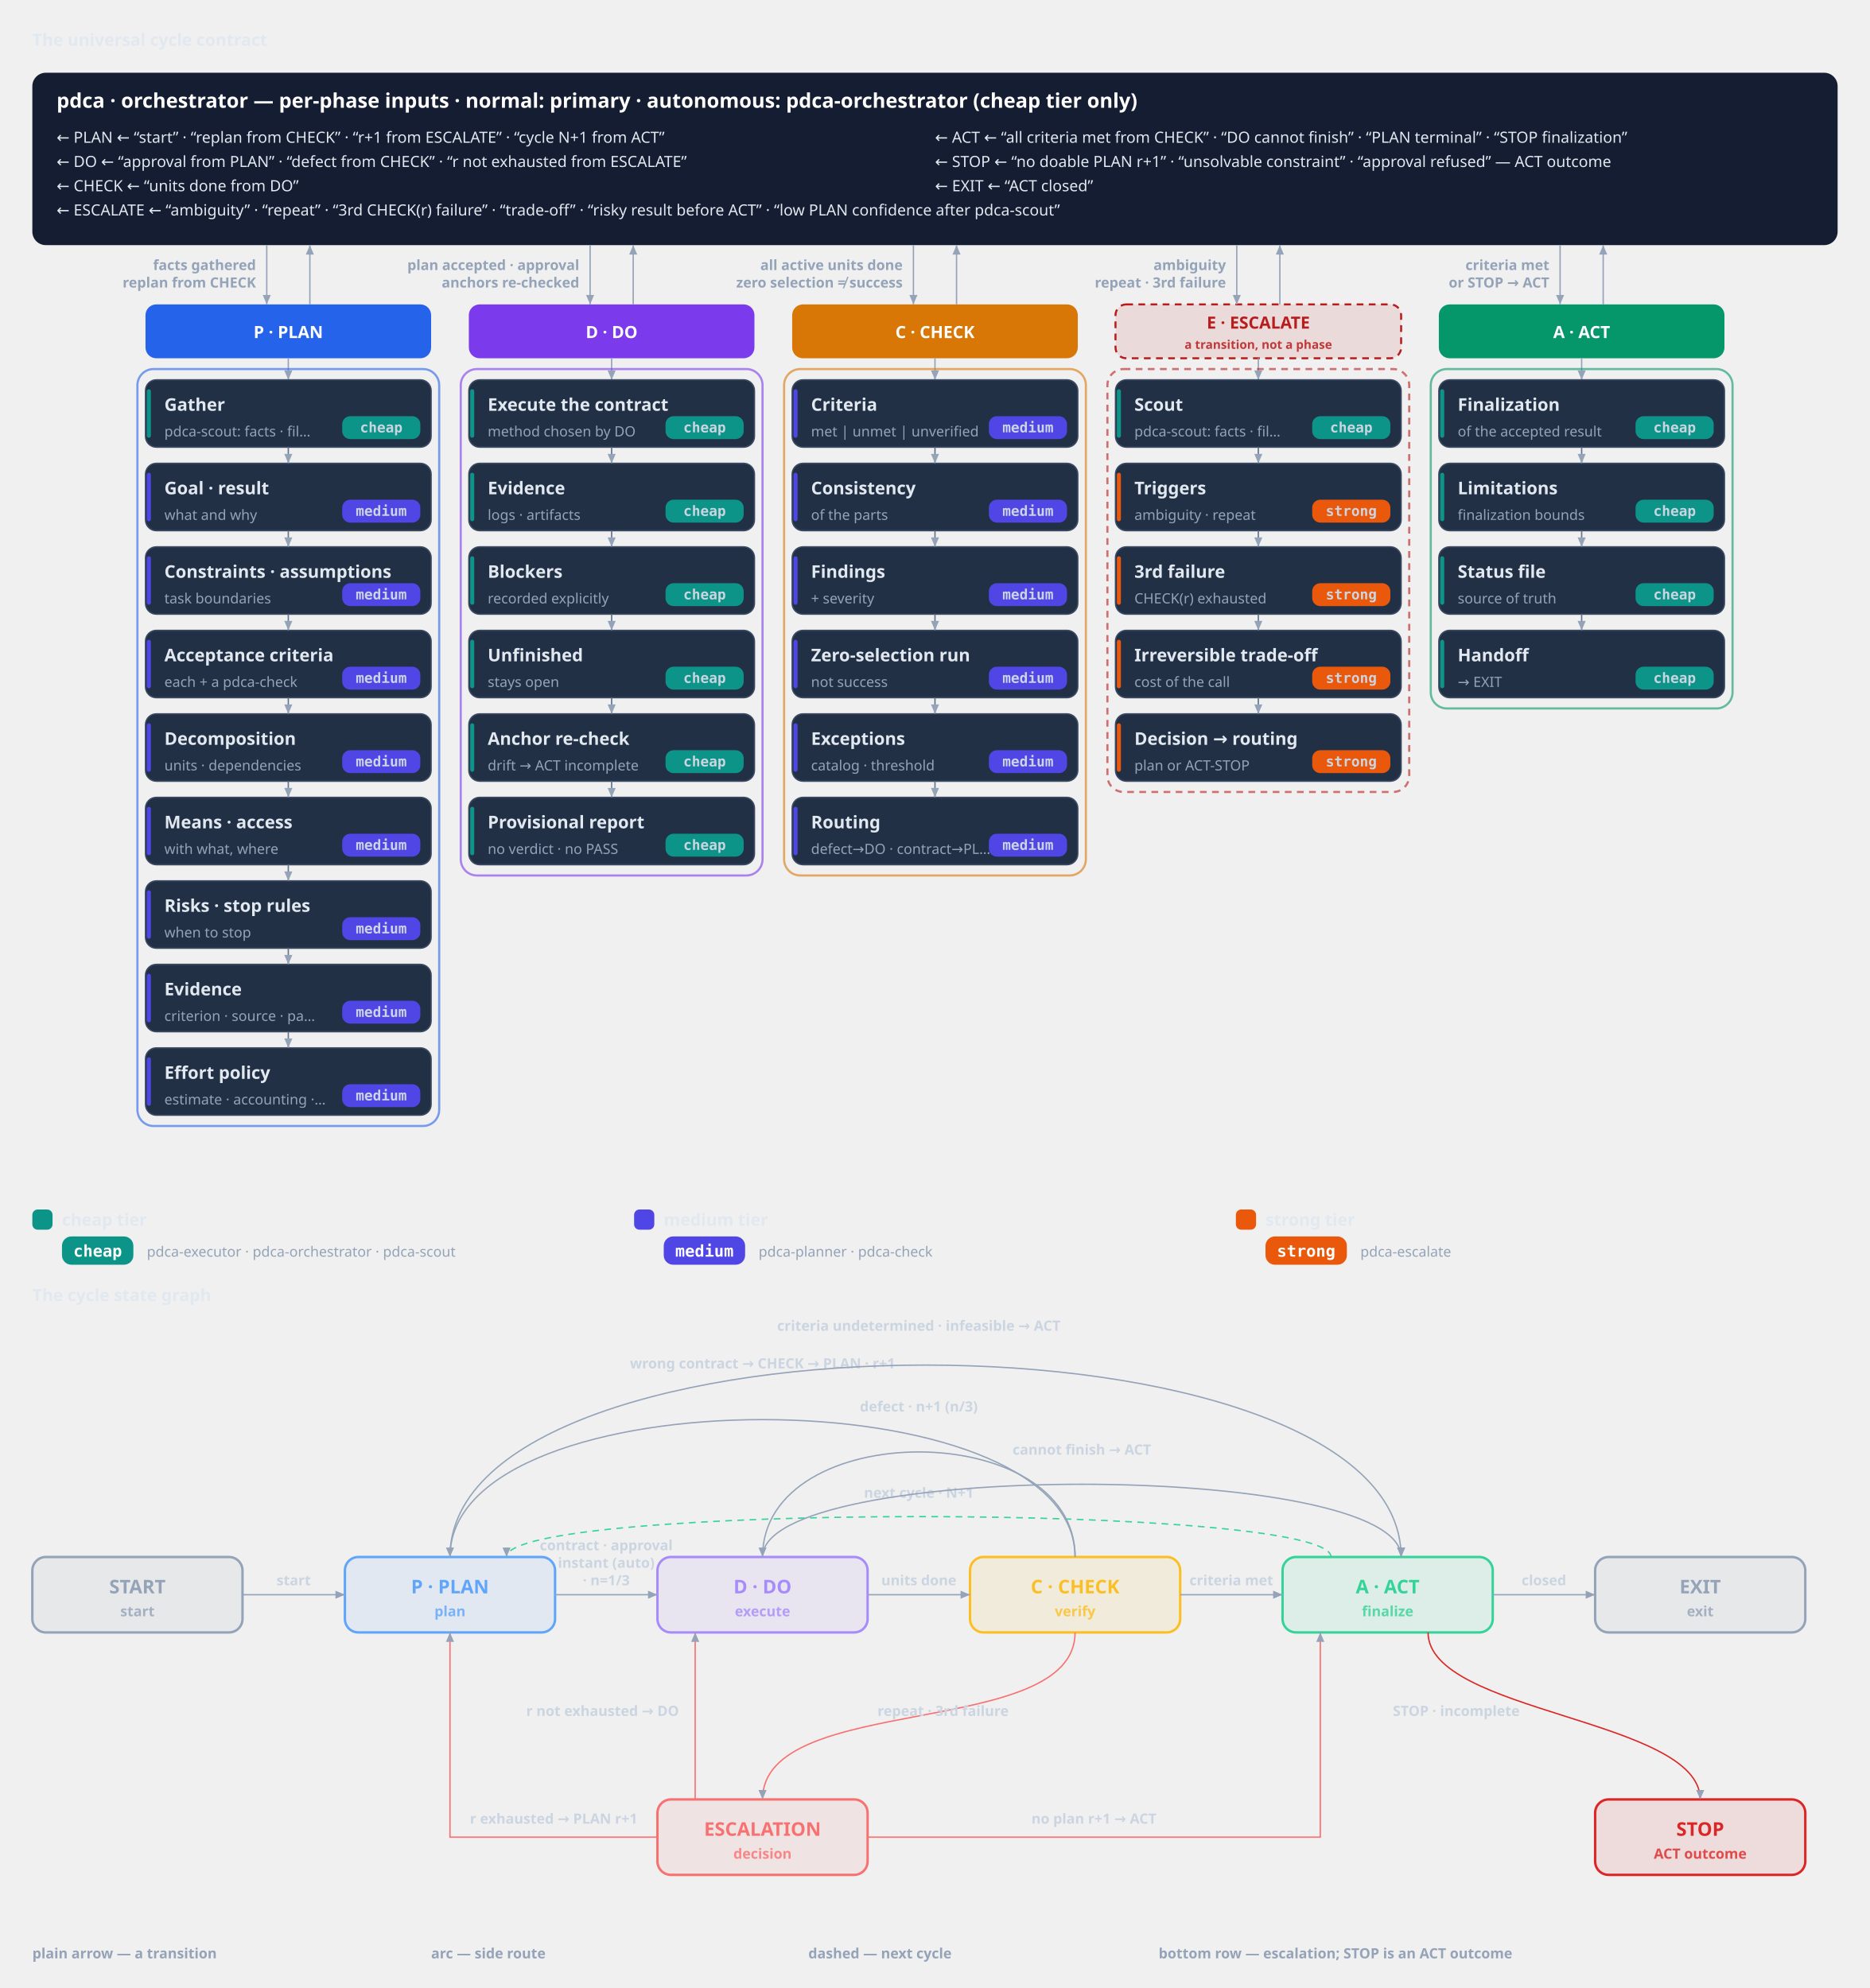
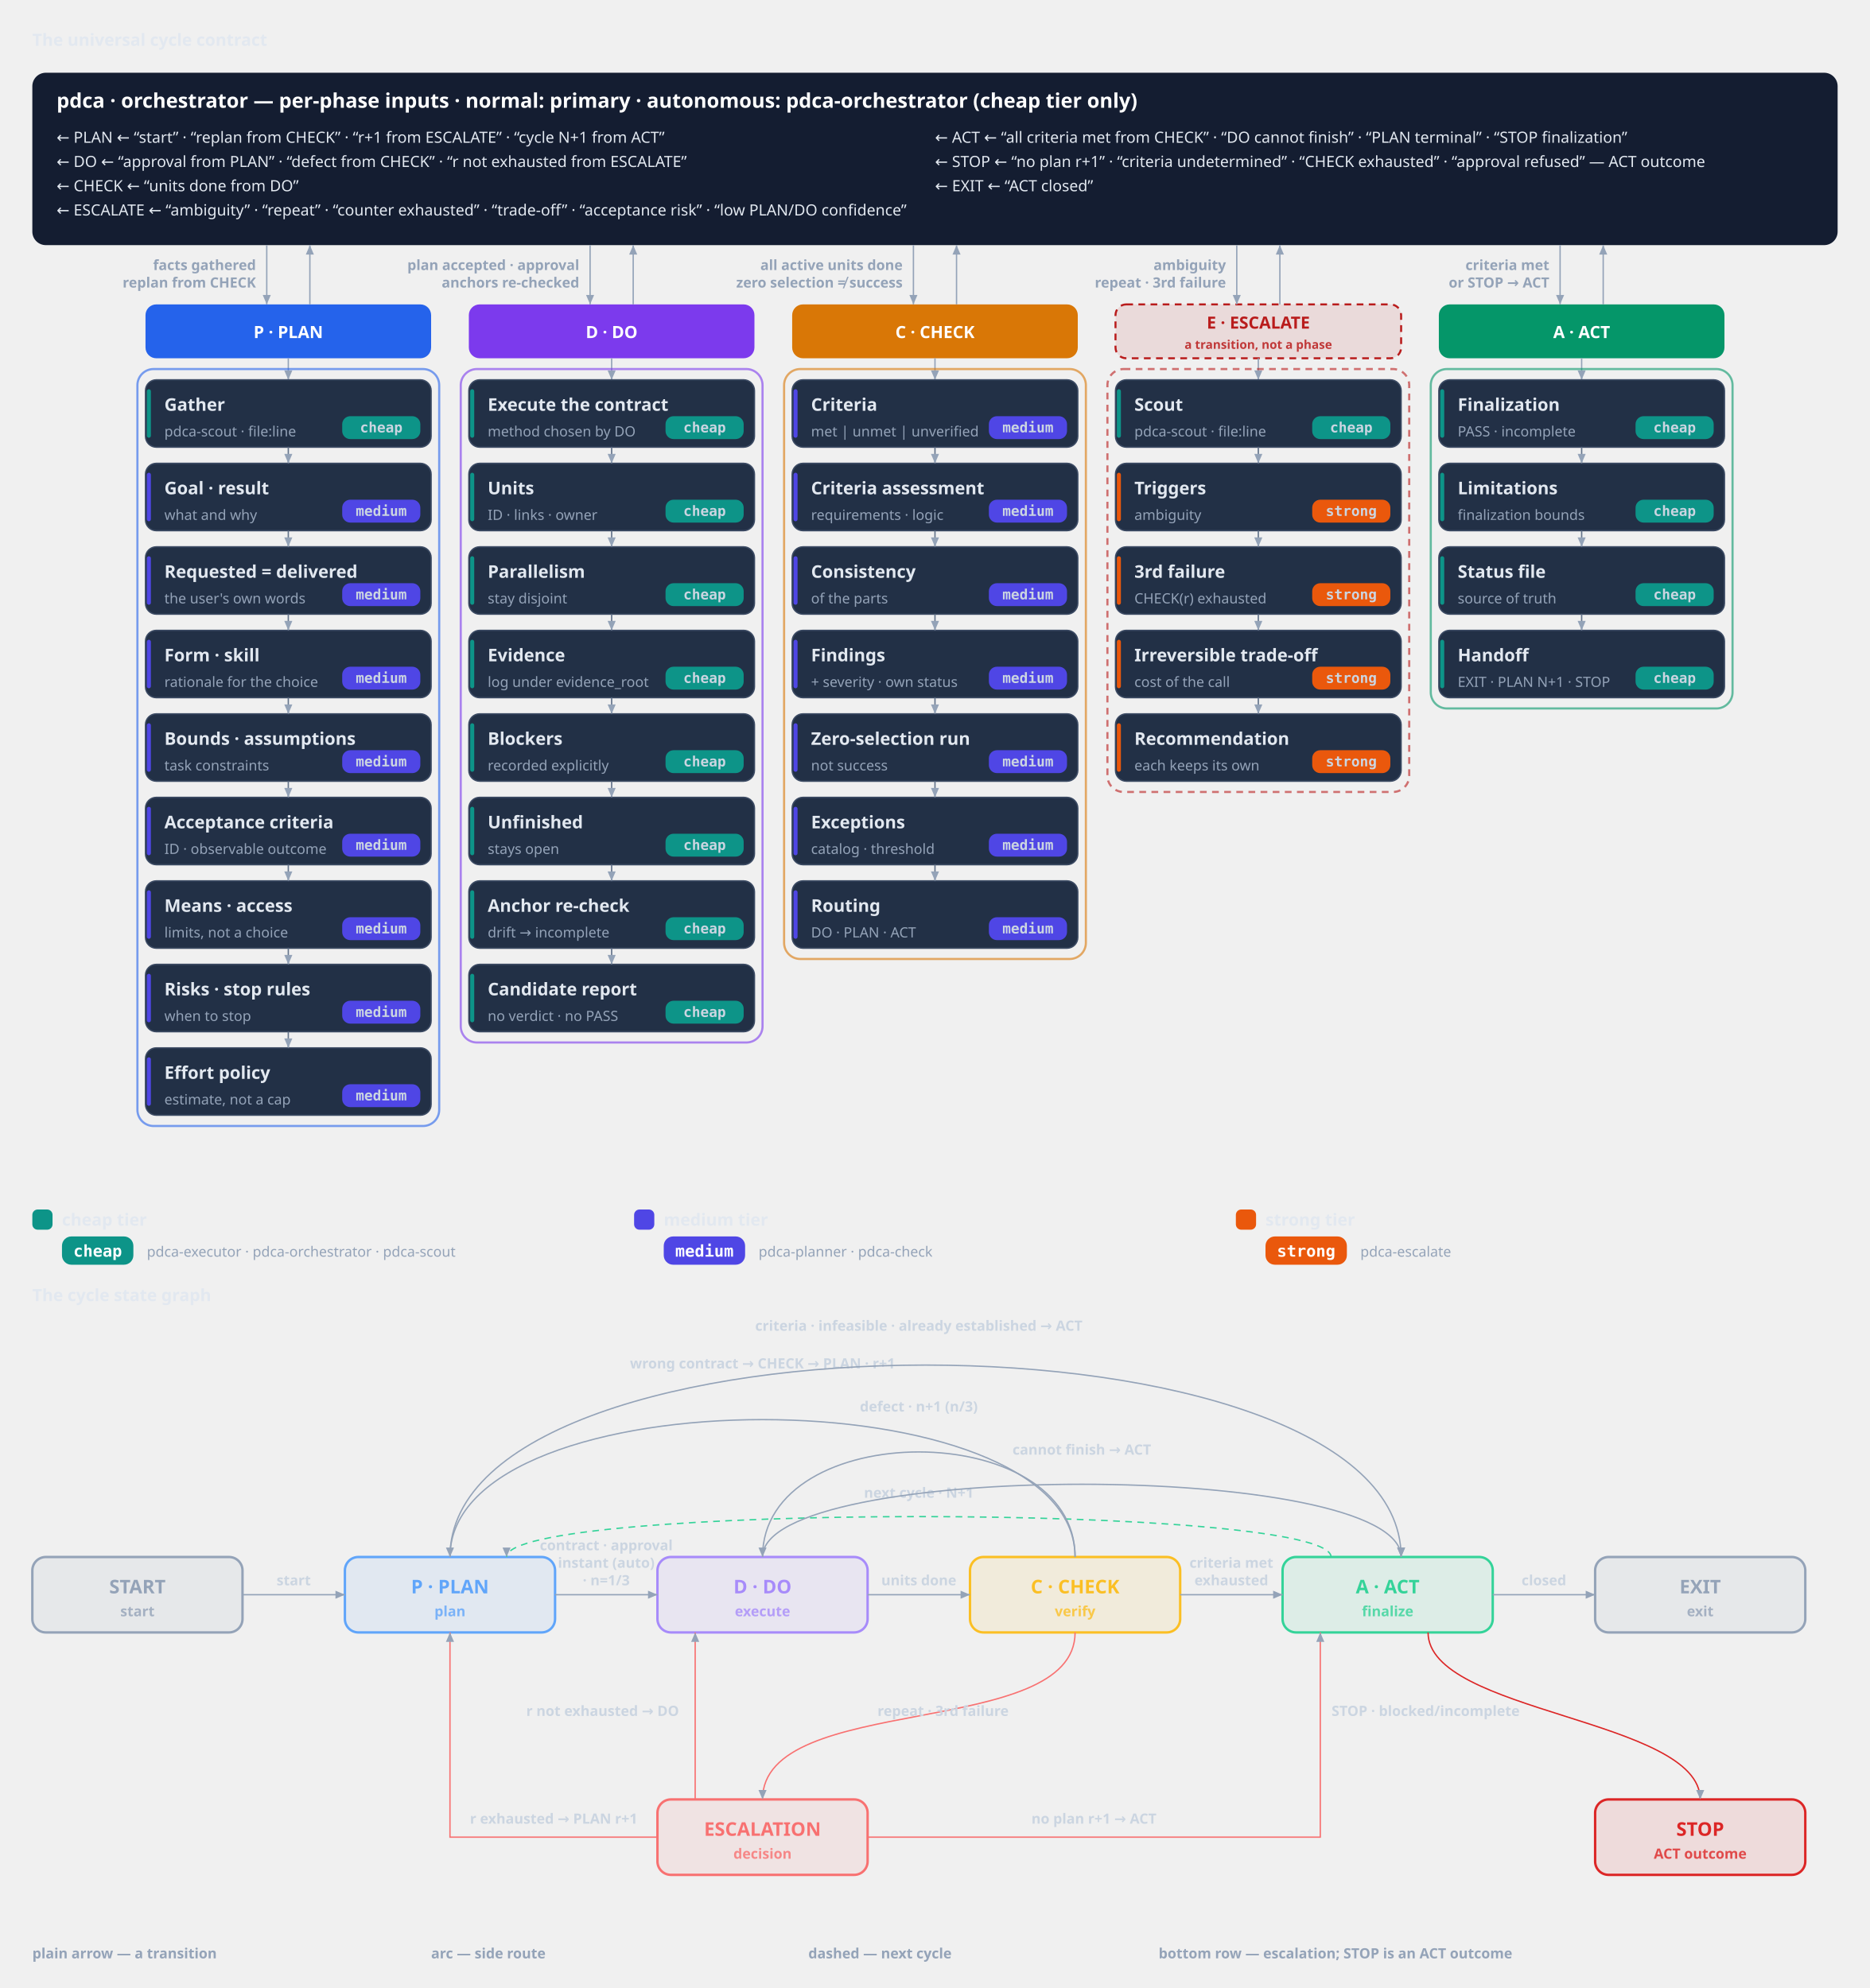
<svg xmlns="http://www.w3.org/2000/svg" viewBox="0 0 1388 1476" width="1388" height="1476" font-family="Segoe UI, system-ui, sans-serif" role="img">
  <defs>
    <marker id="arrow" markerWidth="9" markerHeight="9" refX="7" refY="3" orient="auto">
      <path d="M0,0 L7,3 L0,6 Z" fill="#94a3b8" />
    </marker>
  </defs>
  <style>
.t{font-size:13px;font-weight:600;fill:#e2e8f0}
.s{font-size:10.5px;fill:#94a3b8}
.h{font-size:12.5px;font-weight:700;fill:#ffffff}
.h2{font-size:12.5px;font-weight:700}
.h3{font-size:9px;font-weight:600}
.g{font-size:10.5px;font-weight:600}
.band{fill:#141d31}
.bt{fill:#ffffff;font-size:15px;font-weight:700}
.ol{fill:#e2e8f0;font-size:11.5px}
.lt{font-size:12.5px;font-weight:700;fill:#e2e8f0}
.ls{font-size:10.5px;fill:#94a3b8}
.lm{font-family:ui-monospace,Consolas,Menlo,monospace;font-size:12px;font-weight:700}
.bm{font-family:ui-monospace,Consolas,Menlo,monospace;font-size:10.5px;font-weight:700}
.st{font-size:14px;font-weight:700}
.ss{font-size:10.5px;font-weight:600}
</style>
  <text x="24" y="34" class="lt">The universal cycle contract</text>
  <rect x="24" y="54" width="1340" height="128" rx="10" class="band" />
  <text x="42" y="80" class="bt">pdca · orchestrator — per-phase inputs · normal: primary · autonomous: pdca-orchestrator (cheap tier only)</text>
  <text x="42" y="106" class="ol">← PLAN ← “start” · “replan from CHECK” · “r+1 from ESCALATE” · “cycle N+1 from ACT”</text>
  <text x="42" y="124" class="ol">← DO ← “approval from PLAN” · “defect from CHECK” · “r not exhausted from ESCALATE”</text>
  <text x="42" y="142" class="ol">← CHECK ← “units done from DO”</text>
-   <text x="42" y="160" class="ol">← ESCALATE ← “ambiguity” · “repeat” · “3rd CHECK(r) failure” · “trade-off” · “risky result before ACT” · “low PLAN confidence after pdca-scout”</text>
+   <text x="42" y="160" class="ol">← ESCALATE ← “ambiguity” · “repeat” · “counter exhausted” · “trade-off” · “acceptance risk” · “low PLAN/DO confidence”</text>
  <text x="694.0" y="106" class="ol">← ACT ← “all criteria met from CHECK” · “DO cannot finish” · “PLAN terminal” · “STOP finalization”</text>
-   <text x="694.0" y="124" class="ol">← STOP ← “no doable PLAN r+1” · “unsolvable constraint” · “approval refused” — ACT outcome</text>
+   <text x="694.0" y="124" class="ol">← STOP ← “no plan r+1” · “criteria undetermined” · “CHECK exhausted” · “approval refused” — ACT outcome</text>
  <text x="694.0" y="142" class="ol">← EXIT ← “ACT closed”</text>
  <rect x="108.0" y="226" width="212" height="40" rx="8" fill="#2563eb" />
  <text x="214.0" y="251.0" class="h" fill="#ffffff" text-anchor="middle">P · PLAN</text>
  <polyline points="214.0,266 214.0,282" fill="none" stroke="#94a3b8" marker-end="url(#arrow)" />
  <rect x="108.0" y="282" width="212" height="50" rx="8" fill="#223046" stroke="#3b4a63" stroke-width="1" />
  <rect x="109.0" y="289" width="3" height="36" rx="1.5" fill="#0d9488" />
  <rect x="254.0" y="309" width="58" height="17" rx="6" fill="#0d9488" />
  <text x="283.0" y="321.0" class="bm" fill="#cbd5e1" text-anchor="middle">cheap</text>
  <text x="122.0" y="305" class="t">Gather</text>
-   <text x="122.0" y="324" class="s">pdca-scout: facts · fil…</text>
+   <text x="122.0" y="324" class="s">pdca-scout · file:line</text>
  <rect x="108.0" y="344" width="212" height="50" rx="8" fill="#223046" stroke="#3b4a63" stroke-width="1" />
  <rect x="109.0" y="351" width="3" height="36" rx="1.5" fill="#4f46e5" />
  <rect x="254.0" y="371" width="58" height="17" rx="6" fill="#4f46e5" />
  <text x="283.0" y="383.0" class="bm" fill="#cbd5e1" text-anchor="middle">medium</text>
  <text x="122.0" y="367" class="t">Goal · result</text>
  <text x="122.0" y="386" class="s">what and why</text>
  <rect x="108.0" y="406" width="212" height="50" rx="8" fill="#223046" stroke="#3b4a63" stroke-width="1" />
  <rect x="109.0" y="413" width="3" height="36" rx="1.5" fill="#4f46e5" />
  <rect x="254.0" y="433" width="58" height="17" rx="6" fill="#4f46e5" />
  <text x="283.0" y="445.0" class="bm" fill="#cbd5e1" text-anchor="middle">medium</text>
-   <text x="122.0" y="429" class="t">Constraints · assumptions</text>
-   <text x="122.0" y="448" class="s">task boundaries</text>
+   <text x="122.0" y="429" class="t">Requested = delivered</text>
+   <text x="122.0" y="448" class="s">the user's own words</text>
  <rect x="108.0" y="468" width="212" height="50" rx="8" fill="#223046" stroke="#3b4a63" stroke-width="1" />
  <rect x="109.0" y="475" width="3" height="36" rx="1.5" fill="#4f46e5" />
  <rect x="254.0" y="495" width="58" height="17" rx="6" fill="#4f46e5" />
  <text x="283.0" y="507.0" class="bm" fill="#cbd5e1" text-anchor="middle">medium</text>
-   <text x="122.0" y="491" class="t">Acceptance criteria</text>
-   <text x="122.0" y="510" class="s">each + a pdca-check</text>
+   <text x="122.0" y="491" class="t">Form · skill</text>
+   <text x="122.0" y="510" class="s">rationale for the choice</text>
  <rect x="108.0" y="530" width="212" height="50" rx="8" fill="#223046" stroke="#3b4a63" stroke-width="1" />
  <rect x="109.0" y="537" width="3" height="36" rx="1.5" fill="#4f46e5" />
  <rect x="254.0" y="557" width="58" height="17" rx="6" fill="#4f46e5" />
  <text x="283.0" y="569.0" class="bm" fill="#cbd5e1" text-anchor="middle">medium</text>
-   <text x="122.0" y="553" class="t">Decomposition</text>
-   <text x="122.0" y="572" class="s">units · dependencies</text>
+   <text x="122.0" y="553" class="t">Bounds · assumptions</text>
+   <text x="122.0" y="572" class="s">task constraints</text>
  <rect x="108.0" y="592" width="212" height="50" rx="8" fill="#223046" stroke="#3b4a63" stroke-width="1" />
  <rect x="109.0" y="599" width="3" height="36" rx="1.5" fill="#4f46e5" />
  <rect x="254.0" y="619" width="58" height="17" rx="6" fill="#4f46e5" />
  <text x="283.0" y="631.0" class="bm" fill="#cbd5e1" text-anchor="middle">medium</text>
-   <text x="122.0" y="615" class="t">Means · access</text>
-   <text x="122.0" y="634" class="s">with what, where</text>
+   <text x="122.0" y="615" class="t">Acceptance criteria</text>
+   <text x="122.0" y="634" class="s">ID · observable outcome</text>
  <rect x="108.0" y="654" width="212" height="50" rx="8" fill="#223046" stroke="#3b4a63" stroke-width="1" />
  <rect x="109.0" y="661" width="3" height="36" rx="1.5" fill="#4f46e5" />
  <rect x="254.0" y="681" width="58" height="17" rx="6" fill="#4f46e5" />
  <text x="283.0" y="693.0" class="bm" fill="#cbd5e1" text-anchor="middle">medium</text>
-   <text x="122.0" y="677" class="t">Risks · stop rules</text>
-   <text x="122.0" y="696" class="s">when to stop</text>
+   <text x="122.0" y="677" class="t">Means · access</text>
+   <text x="122.0" y="696" class="s">limits, not a choice</text>
  <rect x="108.0" y="716" width="212" height="50" rx="8" fill="#223046" stroke="#3b4a63" stroke-width="1" />
  <rect x="109.0" y="723" width="3" height="36" rx="1.5" fill="#4f46e5" />
  <rect x="254.0" y="743" width="58" height="17" rx="6" fill="#4f46e5" />
  <text x="283.0" y="755.0" class="bm" fill="#cbd5e1" text-anchor="middle">medium</text>
-   <text x="122.0" y="739" class="t">Evidence</text>
-   <text x="122.0" y="758" class="s">criterion · source · pa…</text>
+   <text x="122.0" y="739" class="t">Risks · stop rules</text>
+   <text x="122.0" y="758" class="s">when to stop</text>
  <rect x="108.0" y="778" width="212" height="50" rx="8" fill="#223046" stroke="#3b4a63" stroke-width="1" />
  <rect x="109.0" y="785" width="3" height="36" rx="1.5" fill="#4f46e5" />
  <rect x="254.0" y="805" width="58" height="17" rx="6" fill="#4f46e5" />
  <text x="283.0" y="817.0" class="bm" fill="#cbd5e1" text-anchor="middle">medium</text>
  <text x="122.0" y="801" class="t">Effort policy</text>
-   <text x="122.0" y="820" class="s">estimate · accounting ·…</text>
+   <text x="122.0" y="820" class="s">estimate, not a cap</text>
  <polyline points="214.0,332 214.0,344" fill="none" stroke="#64748b" marker-end="url(#arrow)" />
  <polyline points="214.0,394 214.0,406" fill="none" stroke="#64748b" marker-end="url(#arrow)" />
  <polyline points="214.0,456 214.0,468" fill="none" stroke="#64748b" marker-end="url(#arrow)" />
  <polyline points="214.0,518 214.0,530" fill="none" stroke="#64748b" marker-end="url(#arrow)" />
  <polyline points="214.0,580 214.0,592" fill="none" stroke="#64748b" marker-end="url(#arrow)" />
  <polyline points="214.0,642 214.0,654" fill="none" stroke="#64748b" marker-end="url(#arrow)" />
  <polyline points="214.0,704 214.0,716" fill="none" stroke="#64748b" marker-end="url(#arrow)" />
  <polyline points="214.0,766 214.0,778" fill="none" stroke="#64748b" marker-end="url(#arrow)" />
  <rect x="102.0" y="274" width="224" height="562" rx="12" fill="none" stroke="#2563eb" stroke-opacity="0.6" stroke-width="1.6" />
  <rect x="348.0" y="226" width="212" height="40" rx="8" fill="#7c3aed" />
  <text x="454.0" y="251.0" class="h" fill="#ffffff" text-anchor="middle">D · DO</text>
  <polyline points="454.0,266 454.0,282" fill="none" stroke="#94a3b8" marker-end="url(#arrow)" />
  <rect x="348.0" y="282" width="212" height="50" rx="8" fill="#223046" stroke="#3b4a63" stroke-width="1" />
  <rect x="349.0" y="289" width="3" height="36" rx="1.5" fill="#0d9488" />
  <rect x="494.0" y="309" width="58" height="17" rx="6" fill="#0d9488" />
  <text x="523.0" y="321.0" class="bm" fill="#cbd5e1" text-anchor="middle">cheap</text>
  <text x="362.0" y="305" class="t">Execute the contract</text>
  <text x="362.0" y="324" class="s">method chosen by DO</text>
  <rect x="348.0" y="344" width="212" height="50" rx="8" fill="#223046" stroke="#3b4a63" stroke-width="1" />
  <rect x="349.0" y="351" width="3" height="36" rx="1.5" fill="#0d9488" />
  <rect x="494.0" y="371" width="58" height="17" rx="6" fill="#0d9488" />
  <text x="523.0" y="383.0" class="bm" fill="#cbd5e1" text-anchor="middle">cheap</text>
-   <text x="362.0" y="367" class="t">Evidence</text>
-   <text x="362.0" y="386" class="s">logs · artifacts</text>
+   <text x="362.0" y="367" class="t">Units</text>
+   <text x="362.0" y="386" class="s">ID · links · owner</text>
  <rect x="348.0" y="406" width="212" height="50" rx="8" fill="#223046" stroke="#3b4a63" stroke-width="1" />
  <rect x="349.0" y="413" width="3" height="36" rx="1.5" fill="#0d9488" />
  <rect x="494.0" y="433" width="58" height="17" rx="6" fill="#0d9488" />
  <text x="523.0" y="445.0" class="bm" fill="#cbd5e1" text-anchor="middle">cheap</text>
-   <text x="362.0" y="429" class="t">Blockers</text>
-   <text x="362.0" y="448" class="s">recorded explicitly</text>
+   <text x="362.0" y="429" class="t">Parallelism</text>
+   <text x="362.0" y="448" class="s">stay disjoint</text>
  <rect x="348.0" y="468" width="212" height="50" rx="8" fill="#223046" stroke="#3b4a63" stroke-width="1" />
  <rect x="349.0" y="475" width="3" height="36" rx="1.5" fill="#0d9488" />
  <rect x="494.0" y="495" width="58" height="17" rx="6" fill="#0d9488" />
  <text x="523.0" y="507.0" class="bm" fill="#cbd5e1" text-anchor="middle">cheap</text>
-   <text x="362.0" y="491" class="t">Unfinished</text>
-   <text x="362.0" y="510" class="s">stays open</text>
+   <text x="362.0" y="491" class="t">Evidence</text>
+   <text x="362.0" y="510" class="s">log under evidence_root</text>
  <rect x="348.0" y="530" width="212" height="50" rx="8" fill="#223046" stroke="#3b4a63" stroke-width="1" />
  <rect x="349.0" y="537" width="3" height="36" rx="1.5" fill="#0d9488" />
  <rect x="494.0" y="557" width="58" height="17" rx="6" fill="#0d9488" />
  <text x="523.0" y="569.0" class="bm" fill="#cbd5e1" text-anchor="middle">cheap</text>
-   <text x="362.0" y="553" class="t">Anchor re-check</text>
-   <text x="362.0" y="572" class="s">drift → ACT incomplete</text>
+   <text x="362.0" y="553" class="t">Blockers</text>
+   <text x="362.0" y="572" class="s">recorded explicitly</text>
  <rect x="348.0" y="592" width="212" height="50" rx="8" fill="#223046" stroke="#3b4a63" stroke-width="1" />
  <rect x="349.0" y="599" width="3" height="36" rx="1.5" fill="#0d9488" />
  <rect x="494.0" y="619" width="58" height="17" rx="6" fill="#0d9488" />
  <text x="523.0" y="631.0" class="bm" fill="#cbd5e1" text-anchor="middle">cheap</text>
-   <text x="362.0" y="615" class="t">Provisional report</text>
-   <text x="362.0" y="634" class="s">no verdict · no PASS</text>
+   <text x="362.0" y="615" class="t">Unfinished</text>
+   <text x="362.0" y="634" class="s">stays open</text>
+   <rect x="348.0" y="654" width="212" height="50" rx="8" fill="#223046" stroke="#3b4a63" stroke-width="1" />
+   <rect x="349.0" y="661" width="3" height="36" rx="1.5" fill="#0d9488" />
+   <rect x="494.0" y="681" width="58" height="17" rx="6" fill="#0d9488" />
+   <text x="523.0" y="693.0" class="bm" fill="#cbd5e1" text-anchor="middle">cheap</text>
+   <text x="362.0" y="677" class="t">Anchor re-check</text>
+   <text x="362.0" y="696" class="s">drift → incomplete</text>
+   <rect x="348.0" y="716" width="212" height="50" rx="8" fill="#223046" stroke="#3b4a63" stroke-width="1" />
+   <rect x="349.0" y="723" width="3" height="36" rx="1.5" fill="#0d9488" />
+   <rect x="494.0" y="743" width="58" height="17" rx="6" fill="#0d9488" />
+   <text x="523.0" y="755.0" class="bm" fill="#cbd5e1" text-anchor="middle">cheap</text>
+   <text x="362.0" y="739" class="t">Candidate report</text>
+   <text x="362.0" y="758" class="s">no verdict · no PASS</text>
  <polyline points="454.0,332 454.0,344" fill="none" stroke="#64748b" marker-end="url(#arrow)" />
  <polyline points="454.0,394 454.0,406" fill="none" stroke="#64748b" marker-end="url(#arrow)" />
  <polyline points="454.0,456 454.0,468" fill="none" stroke="#64748b" marker-end="url(#arrow)" />
  <polyline points="454.0,518 454.0,530" fill="none" stroke="#64748b" marker-end="url(#arrow)" />
  <polyline points="454.0,580 454.0,592" fill="none" stroke="#64748b" marker-end="url(#arrow)" />
-   <rect x="342.0" y="274" width="224" height="376" rx="12" fill="none" stroke="#7c3aed" stroke-opacity="0.6" stroke-width="1.6" />
+   <polyline points="454.0,642 454.0,654" fill="none" stroke="#64748b" marker-end="url(#arrow)" />
+   <polyline points="454.0,704 454.0,716" fill="none" stroke="#64748b" marker-end="url(#arrow)" />
+   <rect x="342.0" y="274" width="224" height="500" rx="12" fill="none" stroke="#7c3aed" stroke-opacity="0.6" stroke-width="1.6" />
  <rect x="588.0" y="226" width="212" height="40" rx="8" fill="#d97706" />
  <text x="694.0" y="251.0" class="h" fill="#ffffff" text-anchor="middle">C · CHECK</text>
  <polyline points="694.0,266 694.0,282" fill="none" stroke="#94a3b8" marker-end="url(#arrow)" />
  <rect x="588.0" y="282" width="212" height="50" rx="8" fill="#223046" stroke="#3b4a63" stroke-width="1" />
  <rect x="589.0" y="289" width="3" height="36" rx="1.5" fill="#4f46e5" />
  <rect x="734.0" y="309" width="58" height="17" rx="6" fill="#4f46e5" />
  <text x="763.0" y="321.0" class="bm" fill="#cbd5e1" text-anchor="middle">medium</text>
  <text x="602.0" y="305" class="t">Criteria</text>
  <text x="602.0" y="324" class="s">met | unmet | unverified</text>
  <rect x="588.0" y="344" width="212" height="50" rx="8" fill="#223046" stroke="#3b4a63" stroke-width="1" />
  <rect x="589.0" y="351" width="3" height="36" rx="1.5" fill="#4f46e5" />
  <rect x="734.0" y="371" width="58" height="17" rx="6" fill="#4f46e5" />
  <text x="763.0" y="383.0" class="bm" fill="#cbd5e1" text-anchor="middle">medium</text>
-   <text x="602.0" y="367" class="t">Consistency</text>
-   <text x="602.0" y="386" class="s">of the parts</text>
+   <text x="602.0" y="367" class="t">Criteria assessment</text>
+   <text x="602.0" y="386" class="s">requirements · logic</text>
  <rect x="588.0" y="406" width="212" height="50" rx="8" fill="#223046" stroke="#3b4a63" stroke-width="1" />
  <rect x="589.0" y="413" width="3" height="36" rx="1.5" fill="#4f46e5" />
  <rect x="734.0" y="433" width="58" height="17" rx="6" fill="#4f46e5" />
  <text x="763.0" y="445.0" class="bm" fill="#cbd5e1" text-anchor="middle">medium</text>
-   <text x="602.0" y="429" class="t">Findings</text>
-   <text x="602.0" y="448" class="s">+ severity</text>
+   <text x="602.0" y="429" class="t">Consistency</text>
+   <text x="602.0" y="448" class="s">of the parts</text>
  <rect x="588.0" y="468" width="212" height="50" rx="8" fill="#223046" stroke="#3b4a63" stroke-width="1" />
  <rect x="589.0" y="475" width="3" height="36" rx="1.5" fill="#4f46e5" />
  <rect x="734.0" y="495" width="58" height="17" rx="6" fill="#4f46e5" />
  <text x="763.0" y="507.0" class="bm" fill="#cbd5e1" text-anchor="middle">medium</text>
-   <text x="602.0" y="491" class="t">Zero-selection run</text>
-   <text x="602.0" y="510" class="s">not success</text>
+   <text x="602.0" y="491" class="t">Findings</text>
+   <text x="602.0" y="510" class="s">+ severity · own status</text>
  <rect x="588.0" y="530" width="212" height="50" rx="8" fill="#223046" stroke="#3b4a63" stroke-width="1" />
  <rect x="589.0" y="537" width="3" height="36" rx="1.5" fill="#4f46e5" />
  <rect x="734.0" y="557" width="58" height="17" rx="6" fill="#4f46e5" />
  <text x="763.0" y="569.0" class="bm" fill="#cbd5e1" text-anchor="middle">medium</text>
-   <text x="602.0" y="553" class="t">Exceptions</text>
-   <text x="602.0" y="572" class="s">catalog · threshold</text>
+   <text x="602.0" y="553" class="t">Zero-selection run</text>
+   <text x="602.0" y="572" class="s">not success</text>
  <rect x="588.0" y="592" width="212" height="50" rx="8" fill="#223046" stroke="#3b4a63" stroke-width="1" />
  <rect x="589.0" y="599" width="3" height="36" rx="1.5" fill="#4f46e5" />
  <rect x="734.0" y="619" width="58" height="17" rx="6" fill="#4f46e5" />
  <text x="763.0" y="631.0" class="bm" fill="#cbd5e1" text-anchor="middle">medium</text>
-   <text x="602.0" y="615" class="t">Routing</text>
-   <text x="602.0" y="634" class="s">defect→DO · contract→PL…</text>
+   <text x="602.0" y="615" class="t">Exceptions</text>
+   <text x="602.0" y="634" class="s">catalog · threshold</text>
+   <rect x="588.0" y="654" width="212" height="50" rx="8" fill="#223046" stroke="#3b4a63" stroke-width="1" />
+   <rect x="589.0" y="661" width="3" height="36" rx="1.5" fill="#4f46e5" />
+   <rect x="734.0" y="681" width="58" height="17" rx="6" fill="#4f46e5" />
+   <text x="763.0" y="693.0" class="bm" fill="#cbd5e1" text-anchor="middle">medium</text>
+   <text x="602.0" y="677" class="t">Routing</text>
+   <text x="602.0" y="696" class="s">DO · PLAN · ACT</text>
  <polyline points="694.0,332 694.0,344" fill="none" stroke="#64748b" marker-end="url(#arrow)" />
  <polyline points="694.0,394 694.0,406" fill="none" stroke="#64748b" marker-end="url(#arrow)" />
  <polyline points="694.0,456 694.0,468" fill="none" stroke="#64748b" marker-end="url(#arrow)" />
  <polyline points="694.0,518 694.0,530" fill="none" stroke="#64748b" marker-end="url(#arrow)" />
  <polyline points="694.0,580 694.0,592" fill="none" stroke="#64748b" marker-end="url(#arrow)" />
-   <rect x="582.0" y="274" width="224" height="376" rx="12" fill="none" stroke="#d97706" stroke-opacity="0.6" stroke-width="1.6" />
+   <polyline points="694.0,642 694.0,654" fill="none" stroke="#64748b" marker-end="url(#arrow)" />
+   <rect x="582.0" y="274" width="224" height="438" rx="12" fill="none" stroke="#d97706" stroke-opacity="0.6" stroke-width="1.6" />
  <rect x="828.0" y="226" width="212" height="40" rx="8" fill="#b91c1c" fill-opacity="0.10" stroke="#b91c1c" stroke-width="1.5" stroke-dasharray="5,4" />
  <text x="934.0" y="244.0" class="h2" fill="#b91c1c" text-anchor="middle">E · ESCALATE</text>
  <text x="934.0" y="259.0" class="h3" fill="#b91c1c" opacity="0.85" text-anchor="middle">a transition, not a phase</text>
  <polyline points="934.0,266 934.0,282" fill="none" stroke="#94a3b8" marker-end="url(#arrow)" />
  <rect x="828.0" y="282" width="212" height="50" rx="8" fill="#223046" stroke="#3b4a63" stroke-width="1" />
  <rect x="829.0" y="289" width="3" height="36" rx="1.5" fill="#0d9488" />
  <rect x="974.0" y="309" width="58" height="17" rx="6" fill="#0d9488" />
  <text x="1003.0" y="321.0" class="bm" fill="#cbd5e1" text-anchor="middle">cheap</text>
  <text x="842.0" y="305" class="t">Scout</text>
-   <text x="842.0" y="324" class="s">pdca-scout: facts · fil…</text>
+   <text x="842.0" y="324" class="s">pdca-scout · file:line</text>
  <rect x="828.0" y="344" width="212" height="50" rx="8" fill="#223046" stroke="#3b4a63" stroke-width="1" />
  <rect x="829.0" y="351" width="3" height="36" rx="1.5" fill="#ea580c" />
  <rect x="974.0" y="371" width="58" height="17" rx="6" fill="#ea580c" />
  <text x="1003.0" y="383.0" class="bm" fill="#cbd5e1" text-anchor="middle">strong</text>
  <text x="842.0" y="367" class="t">Triggers</text>
-   <text x="842.0" y="386" class="s">ambiguity · repeat</text>
+   <text x="842.0" y="386" class="s">ambiguity</text>
  <rect x="828.0" y="406" width="212" height="50" rx="8" fill="#223046" stroke="#3b4a63" stroke-width="1" />
  <rect x="829.0" y="413" width="3" height="36" rx="1.5" fill="#ea580c" />
  <rect x="974.0" y="433" width="58" height="17" rx="6" fill="#ea580c" />
  <text x="1003.0" y="445.0" class="bm" fill="#cbd5e1" text-anchor="middle">strong</text>
  <text x="842.0" y="429" class="t">3rd failure</text>
  <text x="842.0" y="448" class="s">CHECK(r) exhausted</text>
  <rect x="828.0" y="468" width="212" height="50" rx="8" fill="#223046" stroke="#3b4a63" stroke-width="1" />
  <rect x="829.0" y="475" width="3" height="36" rx="1.5" fill="#ea580c" />
  <rect x="974.0" y="495" width="58" height="17" rx="6" fill="#ea580c" />
  <text x="1003.0" y="507.0" class="bm" fill="#cbd5e1" text-anchor="middle">strong</text>
  <text x="842.0" y="491" class="t">Irreversible trade-off</text>
  <text x="842.0" y="510" class="s">cost of the call</text>
  <rect x="828.0" y="530" width="212" height="50" rx="8" fill="#223046" stroke="#3b4a63" stroke-width="1" />
  <rect x="829.0" y="537" width="3" height="36" rx="1.5" fill="#ea580c" />
  <rect x="974.0" y="557" width="58" height="17" rx="6" fill="#ea580c" />
  <text x="1003.0" y="569.0" class="bm" fill="#cbd5e1" text-anchor="middle">strong</text>
-   <text x="842.0" y="553" class="t">Decision → routing</text>
-   <text x="842.0" y="572" class="s">plan or ACT-STOP</text>
+   <text x="842.0" y="553" class="t">Recommendation</text>
+   <text x="842.0" y="572" class="s">each keeps its own</text>
  <polyline points="934.0,332 934.0,344" fill="none" stroke="#64748b" marker-end="url(#arrow)" />
  <polyline points="934.0,394 934.0,406" fill="none" stroke="#64748b" marker-end="url(#arrow)" />
  <polyline points="934.0,456 934.0,468" fill="none" stroke="#64748b" marker-end="url(#arrow)" />
  <polyline points="934.0,518 934.0,530" fill="none" stroke="#64748b" marker-end="url(#arrow)" />
  <rect x="822.0" y="274" width="224" height="314" rx="12" fill="none" stroke="#b91c1c" stroke-opacity="0.6" stroke-width="1.6" stroke-dasharray="5,4" />
  <rect x="1068.0" y="226" width="212" height="40" rx="8" fill="#059669" />
  <text x="1174.0" y="251.0" class="h" fill="#ffffff" text-anchor="middle">A · ACT</text>
  <polyline points="1174.0,266 1174.0,282" fill="none" stroke="#94a3b8" marker-end="url(#arrow)" />
  <rect x="1068.0" y="282" width="212" height="50" rx="8" fill="#223046" stroke="#3b4a63" stroke-width="1" />
  <rect x="1069.0" y="289" width="3" height="36" rx="1.5" fill="#0d9488" />
  <rect x="1214.0" y="309" width="58" height="17" rx="6" fill="#0d9488" />
  <text x="1243.0" y="321.0" class="bm" fill="#cbd5e1" text-anchor="middle">cheap</text>
  <text x="1082.0" y="305" class="t">Finalization</text>
-   <text x="1082.0" y="324" class="s">of the accepted result</text>
+   <text x="1082.0" y="324" class="s">PASS · incomplete</text>
  <rect x="1068.0" y="344" width="212" height="50" rx="8" fill="#223046" stroke="#3b4a63" stroke-width="1" />
  <rect x="1069.0" y="351" width="3" height="36" rx="1.5" fill="#0d9488" />
  <rect x="1214.0" y="371" width="58" height="17" rx="6" fill="#0d9488" />
  <text x="1243.0" y="383.0" class="bm" fill="#cbd5e1" text-anchor="middle">cheap</text>
  <text x="1082.0" y="367" class="t">Limitations</text>
  <text x="1082.0" y="386" class="s">finalization bounds</text>
  <rect x="1068.0" y="406" width="212" height="50" rx="8" fill="#223046" stroke="#3b4a63" stroke-width="1" />
  <rect x="1069.0" y="413" width="3" height="36" rx="1.5" fill="#0d9488" />
  <rect x="1214.0" y="433" width="58" height="17" rx="6" fill="#0d9488" />
  <text x="1243.0" y="445.0" class="bm" fill="#cbd5e1" text-anchor="middle">cheap</text>
  <text x="1082.0" y="429" class="t">Status file</text>
  <text x="1082.0" y="448" class="s">source of truth</text>
  <rect x="1068.0" y="468" width="212" height="50" rx="8" fill="#223046" stroke="#3b4a63" stroke-width="1" />
  <rect x="1069.0" y="475" width="3" height="36" rx="1.5" fill="#0d9488" />
  <rect x="1214.0" y="495" width="58" height="17" rx="6" fill="#0d9488" />
  <text x="1243.0" y="507.0" class="bm" fill="#cbd5e1" text-anchor="middle">cheap</text>
  <text x="1082.0" y="491" class="t">Handoff</text>
-   <text x="1082.0" y="510" class="s">→ EXIT</text>
+   <text x="1082.0" y="510" class="s">EXIT · PLAN N+1 · STOP</text>
  <polyline points="1174.0,332 1174.0,344" fill="none" stroke="#64748b" marker-end="url(#arrow)" />
  <polyline points="1174.0,394 1174.0,406" fill="none" stroke="#64748b" marker-end="url(#arrow)" />
  <polyline points="1174.0,456 1174.0,468" fill="none" stroke="#64748b" marker-end="url(#arrow)" />
  <rect x="1062.0" y="274" width="224" height="252" rx="12" fill="none" stroke="#059669" stroke-opacity="0.6" stroke-width="1.6" />
  <polyline points="198.0,182 198.0,226" fill="none" stroke="#94a3b8" data-edge-id="dispatch_p" marker-end="url(#arrow)" />
  <text x="190.0" y="200.5" class="g" fill="#94a3b8" text-anchor="end">facts gathered</text>
  <text x="190.0" y="213.5" class="g" fill="#94a3b8" text-anchor="end">replan from CHECK</text>
  <polyline points="230.0,226 230.0,182" fill="none" stroke="#94a3b8" data-edge-id="return_p" marker-end="url(#arrow)" />
  <polyline points="438.0,182 438.0,226" fill="none" stroke="#94a3b8" data-edge-id="dispatch_d" marker-end="url(#arrow)" />
  <text x="430.0" y="200.5" class="g" fill="#94a3b8" text-anchor="end">plan accepted · approval</text>
  <text x="430.0" y="213.5" class="g" fill="#94a3b8" text-anchor="end">anchors re-checked</text>
  <polyline points="470.0,226 470.0,182" fill="none" stroke="#94a3b8" data-edge-id="return_d" marker-end="url(#arrow)" />
  <polyline points="678.0,182 678.0,226" fill="none" stroke="#94a3b8" data-edge-id="dispatch_c" marker-end="url(#arrow)" />
  <text x="670.0" y="200.5" class="g" fill="#94a3b8" text-anchor="end">all active units done</text>
  <text x="670.0" y="213.5" class="g" fill="#94a3b8" text-anchor="end">zero selection ≠ success</text>
  <polyline points="710.0,226 710.0,182" fill="none" stroke="#94a3b8" data-edge-id="return_c" marker-end="url(#arrow)" />
  <polyline points="918.0,182 918.0,226" fill="none" stroke="#94a3b8" data-edge-id="dispatch_e" marker-end="url(#arrow)" />
  <text x="910.0" y="200.5" class="g" fill="#94a3b8" text-anchor="end">ambiguity</text>
  <text x="910.0" y="213.5" class="g" fill="#94a3b8" text-anchor="end">repeat · 3rd failure</text>
  <polyline points="950.0,226 950.0,182" fill="none" stroke="#94a3b8" data-edge-id="return_e" marker-end="url(#arrow)" />
  <polyline points="1158.0,182 1158.0,226" fill="none" stroke="#94a3b8" data-edge-id="dispatch_a" marker-end="url(#arrow)" />
  <text x="1150.0" y="200.5" class="g" fill="#94a3b8" text-anchor="end">criteria met</text>
  <text x="1150.0" y="213.5" class="g" fill="#94a3b8" text-anchor="end">or STOP → ACT</text>
  <polyline points="1190.0,226 1190.0,182" fill="none" stroke="#94a3b8" data-edge-id="return_a" marker-end="url(#arrow)" />
  <rect x="24.0" y="898" width="15" height="15" rx="4" fill="#0d9488" />
  <text x="46.0" y="910" class="lt">cheap tier</text>
  <rect x="46.0" y="918" width="53.0" height="21" rx="7" fill="#0d9488" />
  <text x="72.5" y="933" class="lm" fill="#ffffff" text-anchor="middle">cheap</text>
  <text x="109.0" y="933" class="ls">pdca-executor · pdca-orchestrator · pdca-scout</text>
  <rect x="470.667" y="898" width="15" height="15" rx="4" fill="#4f46e5" />
  <text x="492.667" y="910" class="lt">medium tier</text>
  <rect x="492.667" y="918" width="60.4" height="21" rx="7" fill="#4f46e5" />
  <text x="522.867" y="933" class="lm" fill="#ffffff" text-anchor="middle">medium</text>
  <text x="563.067" y="933" class="ls">pdca-planner · pdca-check</text>
  <rect x="917.333" y="898" width="15" height="15" rx="4" fill="#ea580c" />
  <text x="939.333" y="910" class="lt">strong tier</text>
  <rect x="939.333" y="918" width="60.4" height="21" rx="7" fill="#ea580c" />
  <text x="969.533" y="933" class="lm" fill="#ffffff" text-anchor="middle">strong</text>
  <text x="1009.733" y="933" class="ls">pdca-escalate</text>
  <text x="24" y="966" class="lt">The cycle state graph</text>
  <rect x="24" y="1156" width="156" height="56" rx="10" fill="#94a3b8" fill-opacity="0.10" stroke="#94a3b8" stroke-width="1.8" data-node-id="START" />
  <text x="102.0" y="1183.0" class="st" fill="#94a3b8" text-anchor="middle">START</text>
  <text x="102.0" y="1200.0" class="ss" fill="#94a3b8" text-anchor="middle" opacity="0.8">start</text>
  <rect x="256" y="1156" width="156" height="56" rx="10" fill="#60a5fa" fill-opacity="0.10" stroke="#60a5fa" stroke-width="1.8" data-node-id="PLAN" />
  <text x="334.0" y="1183.0" class="st" fill="#60a5fa" text-anchor="middle">P · PLAN</text>
  <text x="334.0" y="1200.0" class="ss" fill="#60a5fa" text-anchor="middle" opacity="0.8">plan</text>
  <rect x="488" y="1156" width="156" height="56" rx="10" fill="#a78bfa" fill-opacity="0.10" stroke="#a78bfa" stroke-width="1.8" data-node-id="DO" />
  <text x="566.0" y="1183.0" class="st" fill="#a78bfa" text-anchor="middle">D · DO</text>
  <text x="566.0" y="1200.0" class="ss" fill="#a78bfa" text-anchor="middle" opacity="0.8">execute</text>
  <rect x="720" y="1156" width="156" height="56" rx="10" fill="#fbbf24" fill-opacity="0.10" stroke="#fbbf24" stroke-width="1.8" data-node-id="CHECK" />
  <text x="798.0" y="1183.0" class="st" fill="#fbbf24" text-anchor="middle">C · CHECK</text>
  <text x="798.0" y="1200.0" class="ss" fill="#fbbf24" text-anchor="middle" opacity="0.8">verify</text>
  <rect x="952" y="1156" width="156" height="56" rx="10" fill="#34d399" fill-opacity="0.10" stroke="#34d399" stroke-width="1.8" data-node-id="ACT" />
  <text x="1030.0" y="1183.0" class="st" fill="#34d399" text-anchor="middle">A · ACT</text>
  <text x="1030.0" y="1200.0" class="ss" fill="#34d399" text-anchor="middle" opacity="0.8">finalize</text>
  <rect x="1184" y="1156" width="156" height="56" rx="10" fill="#94a3b8" fill-opacity="0.10" stroke="#94a3b8" stroke-width="1.8" data-node-id="EXIT" />
  <text x="1262.0" y="1183.0" class="st" fill="#94a3b8" text-anchor="middle">EXIT</text>
  <text x="1262.0" y="1200.0" class="ss" fill="#94a3b8" text-anchor="middle" opacity="0.8">exit</text>
  <polyline points="180,1184.0 256,1184.0" fill="none" stroke="#94a3b8" data-edge-id="start_plan" marker-end="url(#arrow)" />
  <text x="218.0" y="1177.0" class="g" fill="#cbd5e1" text-anchor="middle">start</text>
  <polyline points="412,1184.0 488,1184.0" fill="none" stroke="#94a3b8" data-edge-id="plan_do" marker-end="url(#arrow)" />
  <text x="450.0" y="1151.0" class="g" fill="#cbd5e1" text-anchor="middle">contract · approval</text>
  <text x="450.0" y="1164.0" class="g" fill="#cbd5e1" text-anchor="middle">instant (auto)</text>
  <text x="450.0" y="1177.0" class="g" fill="#cbd5e1" text-anchor="middle">· n=1/3</text>
  <polyline points="644,1184.0 720,1184.0" fill="none" stroke="#94a3b8" data-edge-id="do_check" marker-end="url(#arrow)" />
  <text x="682.0" y="1177.0" class="g" fill="#cbd5e1" text-anchor="middle">units done</text>
  <polyline points="876,1184.0 952,1184.0" fill="none" stroke="#94a3b8" data-edge-id="check_act" marker-end="url(#arrow)" />
-   <text x="914.0" y="1177.0" class="g" fill="#cbd5e1" text-anchor="middle">criteria met</text>
+   <text x="914.0" y="1164.0" class="g" fill="#cbd5e1" text-anchor="middle">criteria met</text>
+   <text x="914.0" y="1177.0" class="g" fill="#cbd5e1" text-anchor="middle">exhausted</text>
  <polyline points="1108,1184.0 1184,1184.0" fill="none" stroke="#94a3b8" data-edge-id="act_exit" marker-end="url(#arrow)" />
  <text x="1146.0" y="1177.0" class="g" fill="#cbd5e1" text-anchor="middle">closed</text>
  <path d="M988,1156 C988,1116 376,1116 376,1156" fill="none" stroke="#34d399" stroke-dasharray="5,4" data-edge-id="act_plan" marker-end="url(#arrow)" />
  <text x="682" y="1112" class="g" fill="#cbd5e1" text-anchor="middle">next cycle · N+1</text>
  <path d="M566,1156 C566,1084 1040,1084 1040,1156" fill="none" stroke="#94a3b8" data-edge-id="do_act_incomplete" marker-end="url(#arrow)" />
  <text x="803" y="1080" class="g" fill="#cbd5e1" text-anchor="middle">cannot finish → ACT</text>
  <path d="M798,1156 C798,1052 566,1052 566,1156" fill="none" stroke="#94a3b8" data-edge-id="check_do_defect" marker-end="url(#arrow)" />
  <text x="682" y="1048" class="g" fill="#cbd5e1" text-anchor="middle">defect · n+1 (n/3)</text>
  <path d="M798,1156 C798,1020 334,1020 334,1156" fill="none" stroke="#94a3b8" data-edge-id="check_plan_replan" marker-end="url(#arrow)" />
  <text x="566" y="1016" class="g" fill="#cbd5e1" text-anchor="middle">wrong contract → CHECK → PLAN · r+1</text>
  <path d="M334,1156 C334,966 1040,966 1040,1156" fill="none" stroke="#94a3b8" data-edge-id="plan_act_terminal" marker-end="url(#arrow)" />
-   <text x="682" y="988" class="g" fill="#cbd5e1" text-anchor="middle">criteria undetermined · infeasible → ACT</text>
+   <text x="682" y="988" class="g" fill="#cbd5e1" text-anchor="middle">criteria · infeasible · already established → ACT</text>
  <rect x="488" y="1336" width="156" height="56" rx="10" fill="#f87171" fill-opacity="0.10" stroke="#f87171" stroke-width="1.8" data-node-id="ESCALATE" />
  <text x="566.0" y="1363.0" class="st" fill="#f87171" text-anchor="middle">ESCALATION</text>
  <text x="566.0" y="1380.0" class="ss" fill="#f87171" text-anchor="middle" opacity="0.8">decision</text>
  <rect x="1184" y="1336" width="156" height="56" rx="10" fill="#dc2626" fill-opacity="0.10" stroke="#dc2626" stroke-width="1.8" data-node-id="STOP" />
  <text x="1262.0" y="1363.0" class="st" fill="#dc2626" text-anchor="middle">STOP</text>
  <text x="1262.0" y="1380.0" class="ss" fill="#dc2626" text-anchor="middle" opacity="0.8">ACT outcome</text>
  <path d="M798,1212 C798,1292 566,1256 566,1336" fill="none" stroke="#f87171" data-edge-id="check_escalate" marker-end="url(#arrow)" />
  <text x="700" y="1274.0" class="g" fill="#cbd5e1" text-anchor="middle">repeat · 3rd failure</text>
  <polyline points="516,1336 516,1212" fill="none" stroke="#f87171" data-edge-id="escalate_do" marker-end="url(#arrow)" />
  <text x="504" y="1274.0" class="g" fill="#cbd5e1" text-anchor="end">r not exhausted → DO</text>
  <polyline points="488,1364.0 334,1364.0 334,1212" fill="none" stroke="#f87171" data-edge-id="escalate_plan" marker-end="url(#arrow)" />
  <text x="411" y="1354.0" class="g" fill="#cbd5e1" text-anchor="middle">r exhausted → PLAN r+1</text>
  <polyline points="644,1364.0 980,1364.0 980,1212" fill="none" stroke="#f87171" data-edge-id="escalate_act" marker-end="url(#arrow)" />
  <text x="812" y="1354.0" class="g" fill="#cbd5e1" text-anchor="middle">no plan r+1 → ACT</text>
  <path d="M1060,1212 C1060,1272 1262,1276 1262,1336" fill="none" stroke="#dc2626" data-edge-id="act_stop" marker-end="url(#arrow)" />
-   <text x="1128" y="1274.0" class="g" fill="#cbd5e1" text-anchor="end">STOP · incomplete</text>
+   <text x="1128" y="1274.0" class="g" fill="#cbd5e1" text-anchor="end">STOP · blocked/incomplete</text>
  <text x="24" y="1454" class="g" fill="#94a3b8" text-anchor="start">plain arrow — a transition</text>
  <text x="320" y="1454" class="g" fill="#94a3b8" text-anchor="start">arc — side route</text>
  <text x="600" y="1454" class="g" fill="#94a3b8" text-anchor="start">dashed — next cycle</text>
  <text x="860" y="1454" class="g" fill="#94a3b8" text-anchor="start">bottom row — escalation; STOP is an ACT outcome</text>
</svg>
